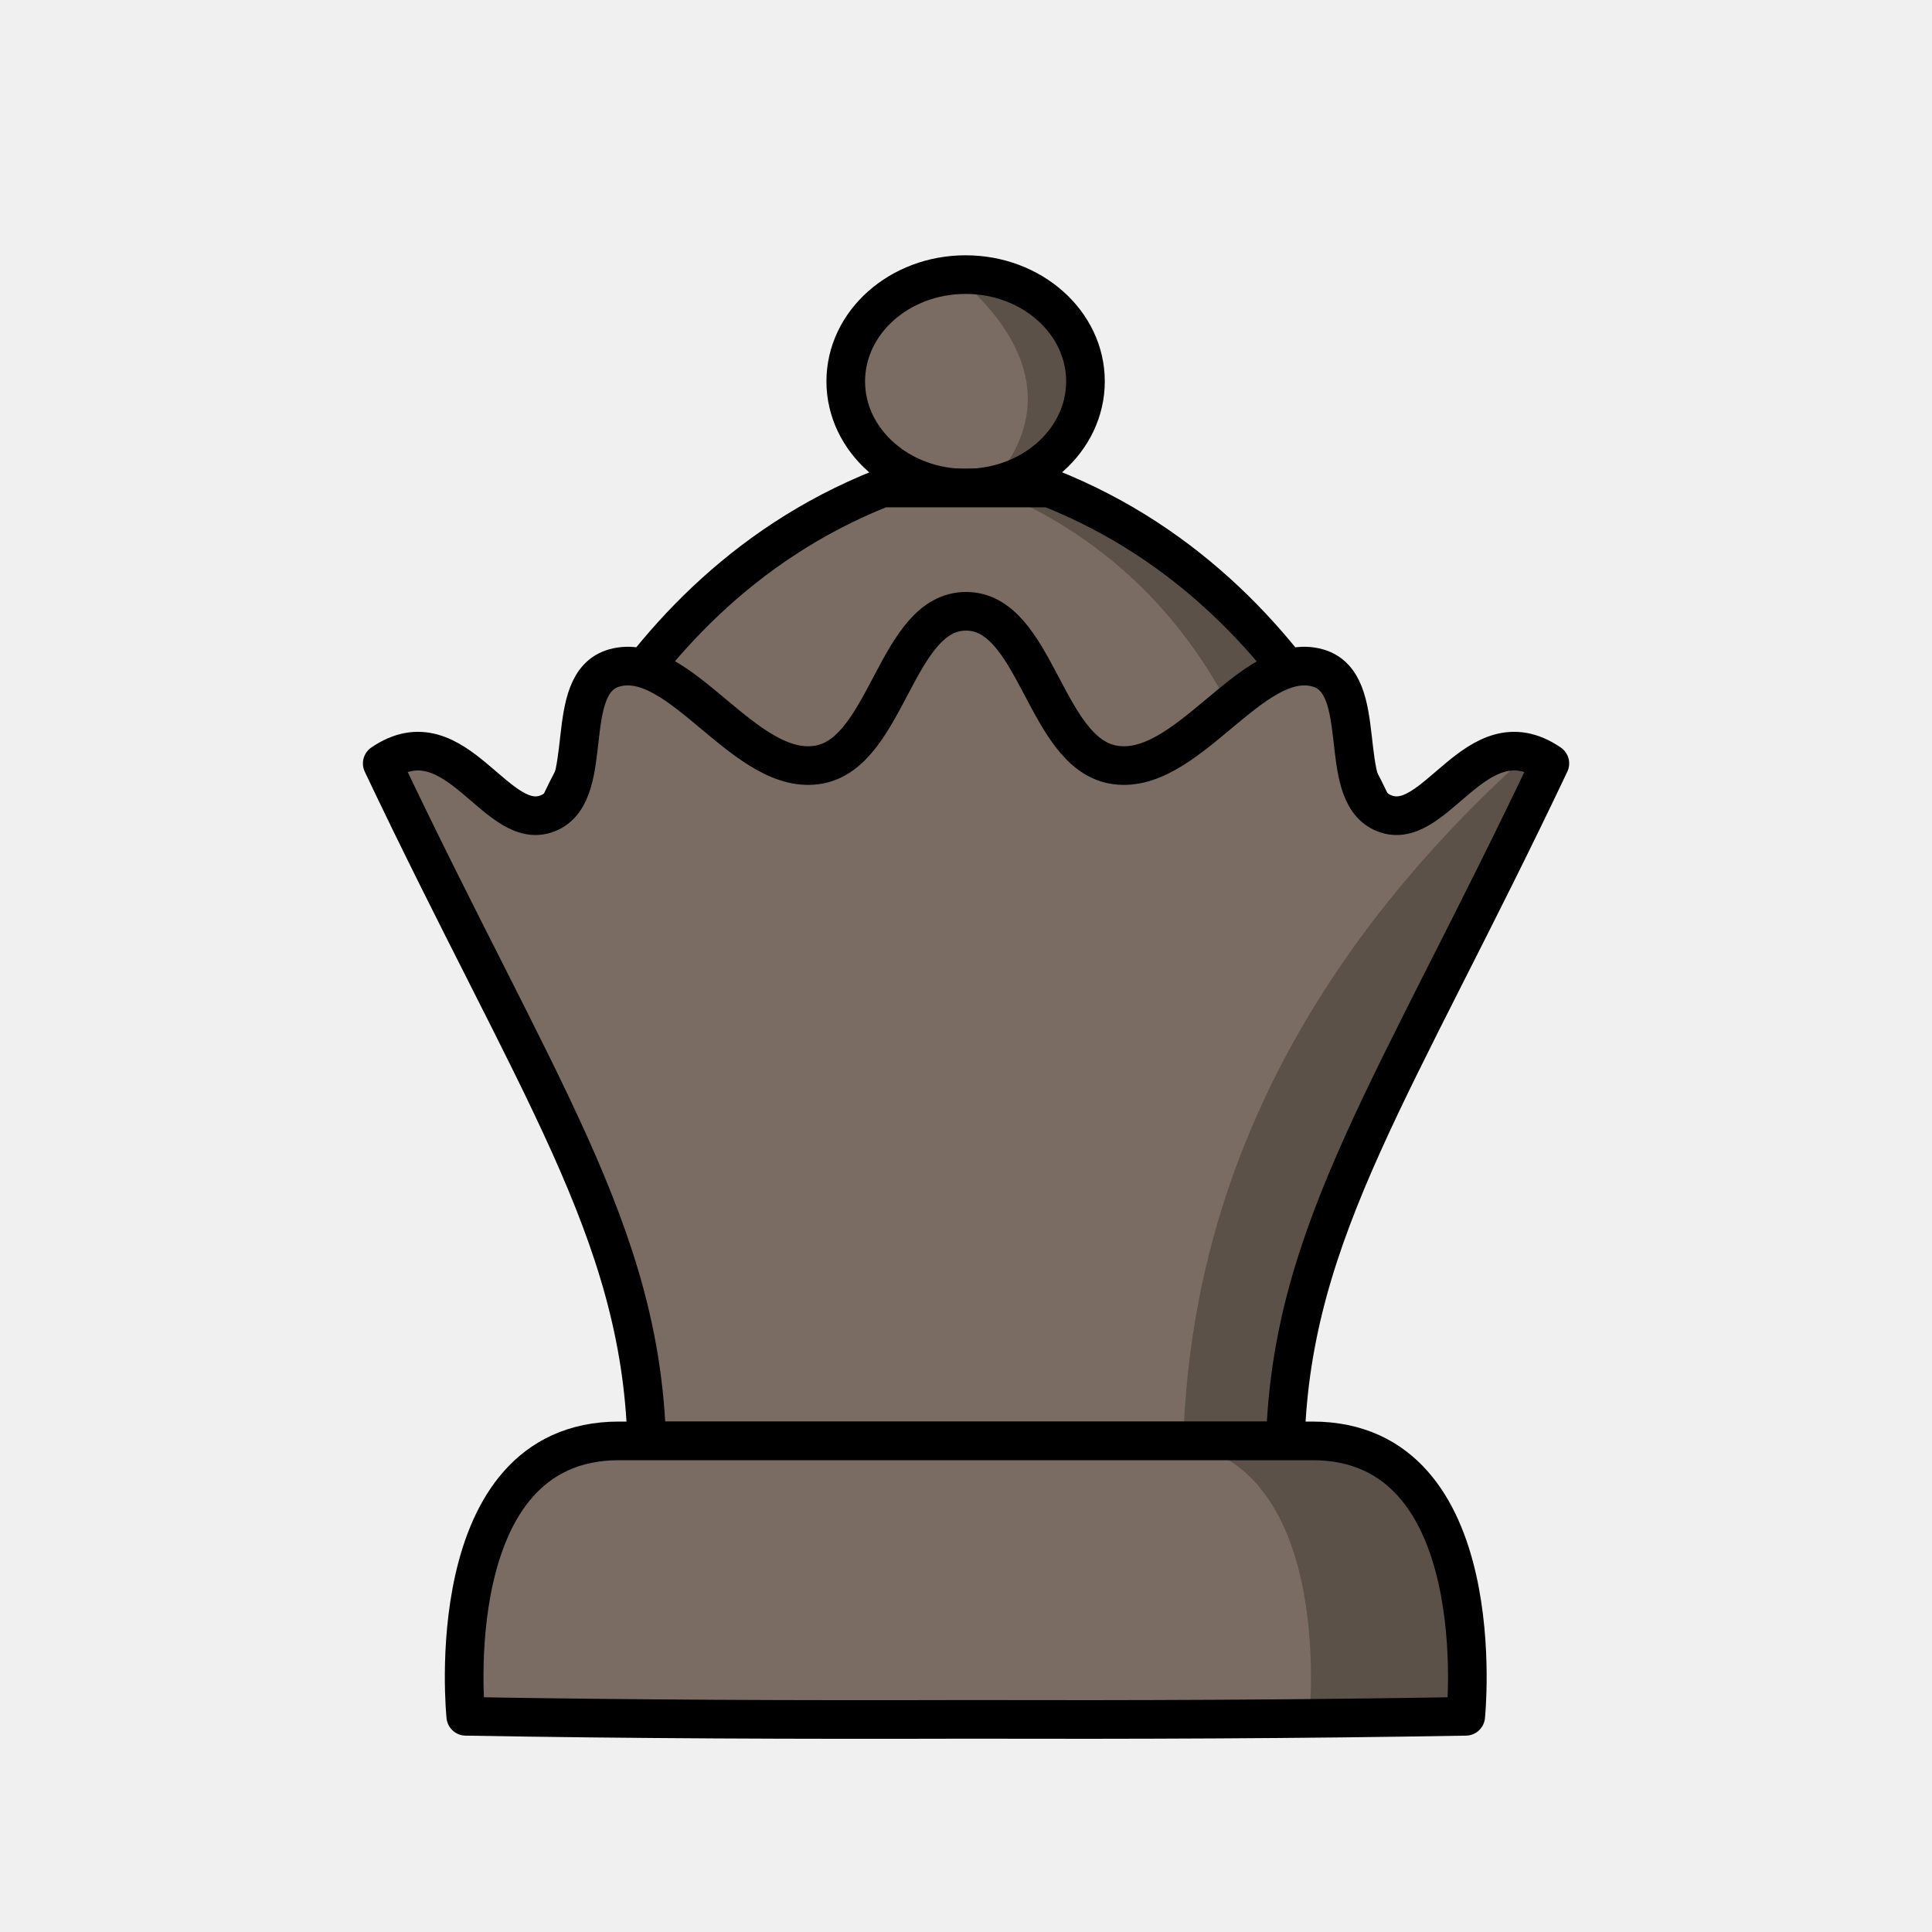
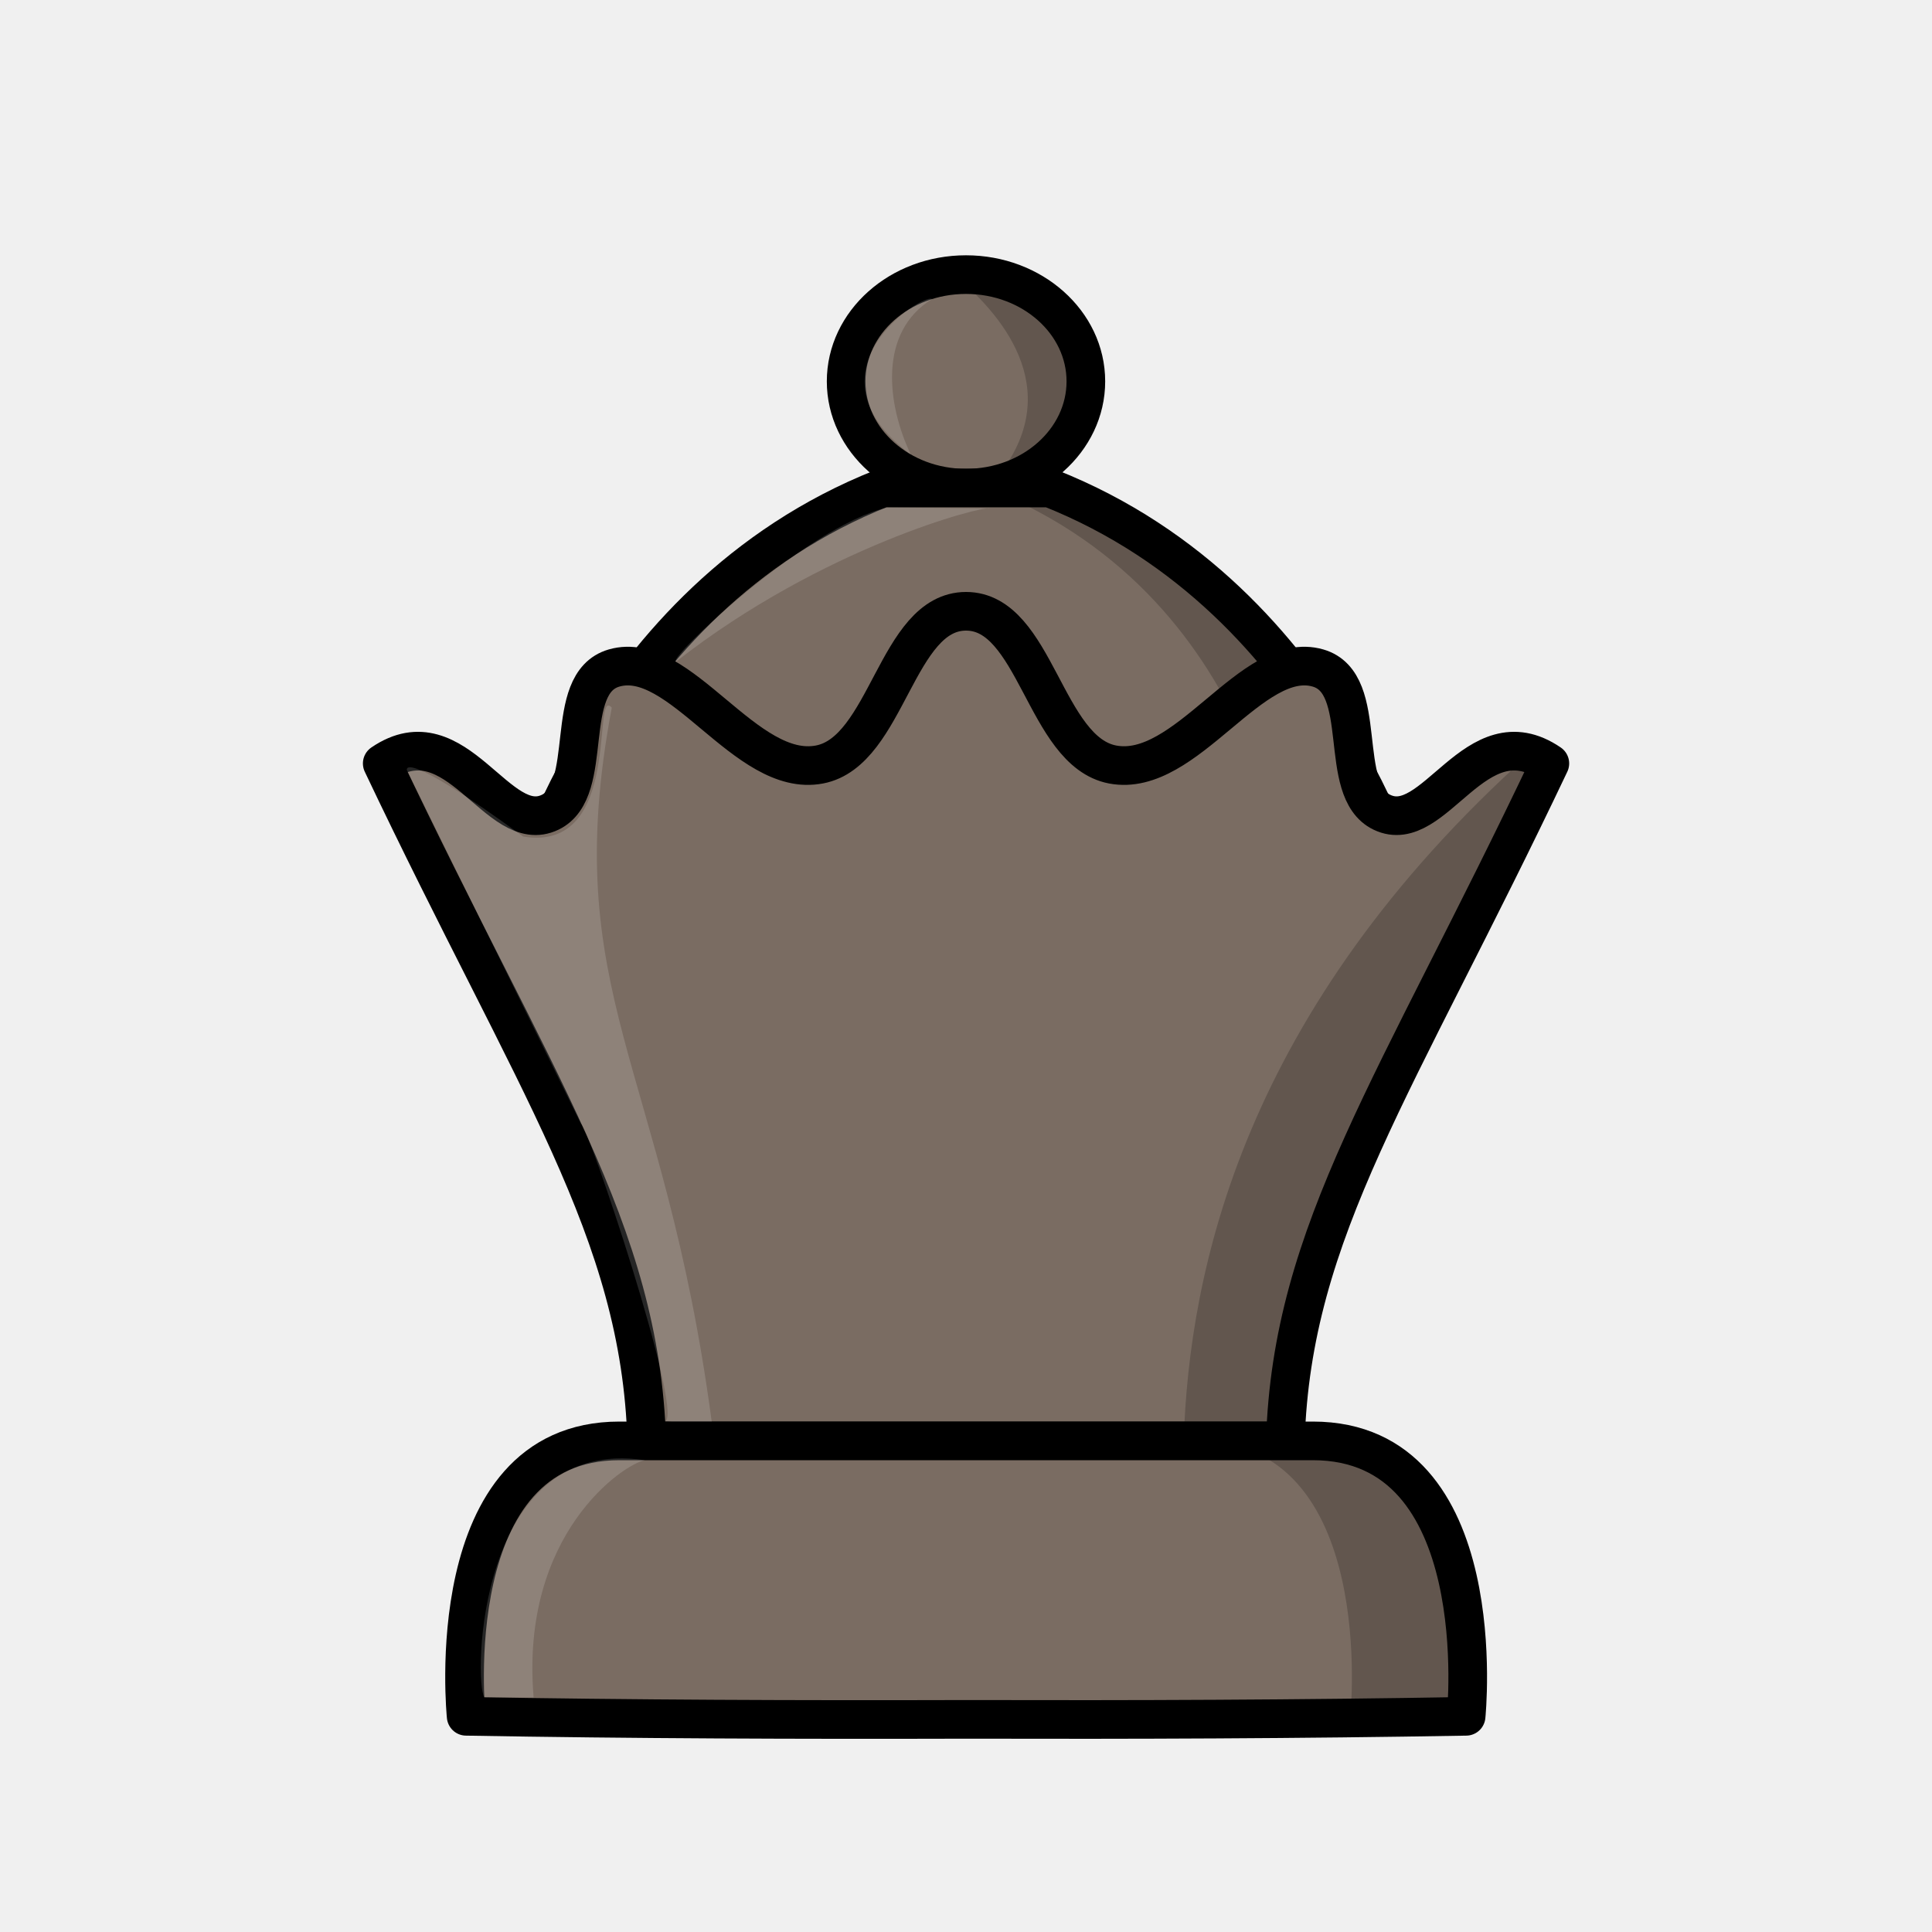
<svg xmlns="http://www.w3.org/2000/svg" width="50mm" height="50mm" clip-rule="evenodd" fill-rule="evenodd" image-rendering="optimizeQuality" shape-rendering="geometricPrecision" text-rendering="geometricPrecision" version="1.1" viewBox="0 0 50 50">
-   <g transform="translate(177.95 -273.37)">
-     <ellipse cx="-152.96" cy="283.24" rx="3.102" ry="2.763" fill="#7a6c62" stroke="#000" stroke-linecap="round" stroke-linejoin="round" stroke-opacity="1" style="paint-order:normal" />
-     <path d="m-155.12 286c-7.369 2.918-9.34 10.834-9.34 10.834h23.01s-1.972-7.917-9.343-10.835z" fill="#7a6c62" stroke="#000" stroke-linecap="round" stroke-linejoin="round" stroke-opacity="1" />
-     <path d="m-153.11 280.6s0.448-0.306-9e-5 1e-5c1.374 1.184 2.777 3.18 0.721 5.396 7.37 2.917 7.788 10.834 7.788 10.834h3.019s-1.972-7.917-9.342-10.835c2.684-3.728-0.229-5.274-2.186-5.395z" opacity=".25" />
-     <path d="m-152.95 310.66v0h-8.263c-0.165-5.446-2.883-9.181-6.845-17.532 1.93-1.317 2.981 1.921 4.346 1.263 1.193-0.575 0.285-3.338 1.655-3.733 1.713-0.494 3.405 2.864 5.316 2.497 1.76-0.337 1.985-3.965 3.792-3.965v0c1.807 0 2.032 3.628 3.792 3.965 1.911 0.366 3.603-2.991 5.316-2.497 1.37 0.395 0.462 3.158 1.655 3.733 1.365 0.658 2.416-2.58 4.346-1.263-3.962 8.35-6.68 12.085-6.845 17.532z" fill="#7a6c62" stroke="#000" stroke-linecap="round" stroke-linejoin="round" stroke-opacity="1" />
-     <path d="m-137.85 293.12s0.851-0.297-0.52-0.257c-7.432 6.662-8.818 13.4-8.956 17.789h2.632c0.154-4.874 3.146-10.059 6.845-17.532z" opacity=".25" />
-     <path d="m-161.93 310.66c-4.7 0-3.966 7.128-3.966 7.128 4.313 0.076 8.627 0.091 12.94 0.079 4.313 0.011 8.626-3e-3 12.939-0.079 0 0 0.734-7.128-3.966-7.128h-8.973z" fill="#7a6c62" stroke="#000" stroke-linejoin="round" stroke-opacity="1" />
-     <path d="m-148.03 310.66c4.7 0 3.966 7.128 3.966 7.128h4.05s0.734-7.128-3.966-7.128z" opacity=".25" />
+   <g transform="translate(229.3 -385.17)">
+     <ellipse cx="-204.3" cy="395.04" rx="3.102" ry="2.763" fill="#7a6c62" stroke="#000" stroke-linecap="round" stroke-linejoin="round" stroke-opacity="1" style="paint-order:normal" />
+     <path d="m-206.46 397.8c-7.369 2.918-9.34 10.834-9.34 10.834h23.01s-1.972-7.917-9.343-10.835z" fill="#7a6c62" stroke="#000" stroke-linecap="round" stroke-linejoin="round" stroke-opacity="1" />
+     <path d="m-204.46 392.41s0.448-0.306-9e-5 1e-5c1.374 1.184 2.777 3.18 0.721 5.396 7.37 2.917 7.788 10.834 7.788 10.834h3.019s-1.972-7.917-9.342-10.835c2.684-3.728-0.229-5.274-2.186-5.395z" opacity=".2" />
+     <path d="m-204.3 422.46v0h-8.263c-0.165-5.446-2.883-9.181-6.845-17.532 1.93-1.317 2.981 1.921 4.346 1.263 1.193-0.575 0.285-3.338 1.655-3.733 1.713-0.494 3.405 2.864 5.316 2.497 1.76-0.337 1.985-3.965 3.792-3.965v0c1.807 0 2.032 3.628 3.792 3.965 1.911 0.366 3.603-2.991 5.316-2.497 1.37 0.395 0.462 3.158 1.655 3.733 1.365 0.658 2.416-2.58 4.346-1.263-3.962 8.35-6.68 12.085-6.845 17.532z" fill="#7a6c62" stroke="#000" stroke-linecap="round" stroke-linejoin="round" stroke-opacity="1" />
+     <path d="m-189.19 404.93s0.851-0.297-0.52-0.257c-7.432 6.662-8.818 13.4-8.956 17.789h2.632c0.154-4.874 3.146-10.059 6.845-17.532z" opacity=".2" />
+     <g fill="#fff">
+       <path d="m-211.8 402.29c-0.284-0.024 3.365-3.495 5.464-3.987l2.659 0.023c-0.145-0.081-4.32 0.987-8.123 3.964z" opacity=".15" />
+       <path d="m-205.18 392.91c-0.204-0.18-3.442 1.869-0.55 4.022-0.614-1.294-0.849-3.16 0.55-4.022z" opacity=".15" />
+       <path d="m-218.77 405.1s-0.182-0.612 3.01 1.72c2.595 0.429 1.76-3.928 2.293-3.336-1.395 7.422 1.344 9.158 2.586 18.478 0.031 0.233-1.206-0.046-1.197-7e-3 0.454-0.315-2.031-7.725-2.182-7.692" opacity=".15" />
+     </g>
+     <path d="m-213.27 422.46c-4.7 0-3.966 7.128-3.966 7.128 4.313 0.076 8.627 0.091 12.94 0.079 4.313 0.011 8.626-3e-3 12.939-0.079 0 0 0.734-7.128-3.966-7.128h-8.973z" fill="#7a6c62" stroke="#000" stroke-linejoin="round" stroke-opacity="1" />
+     <path d="m-198.32 422.46c4.7 0 3.966 7.128 3.966 7.128h2.992s0.734-7.128-3.966-7.128z" opacity=".2" />
+     <path d="m-212.61 422.96c-0.532 0.089-3.239 1.893-2.88 6.14l-1.275-5e-3c-0.277-0.377-0.203-6.792 4.155-6.135z" fill="#fff" opacity=".15" />
  </g>
</svg>
